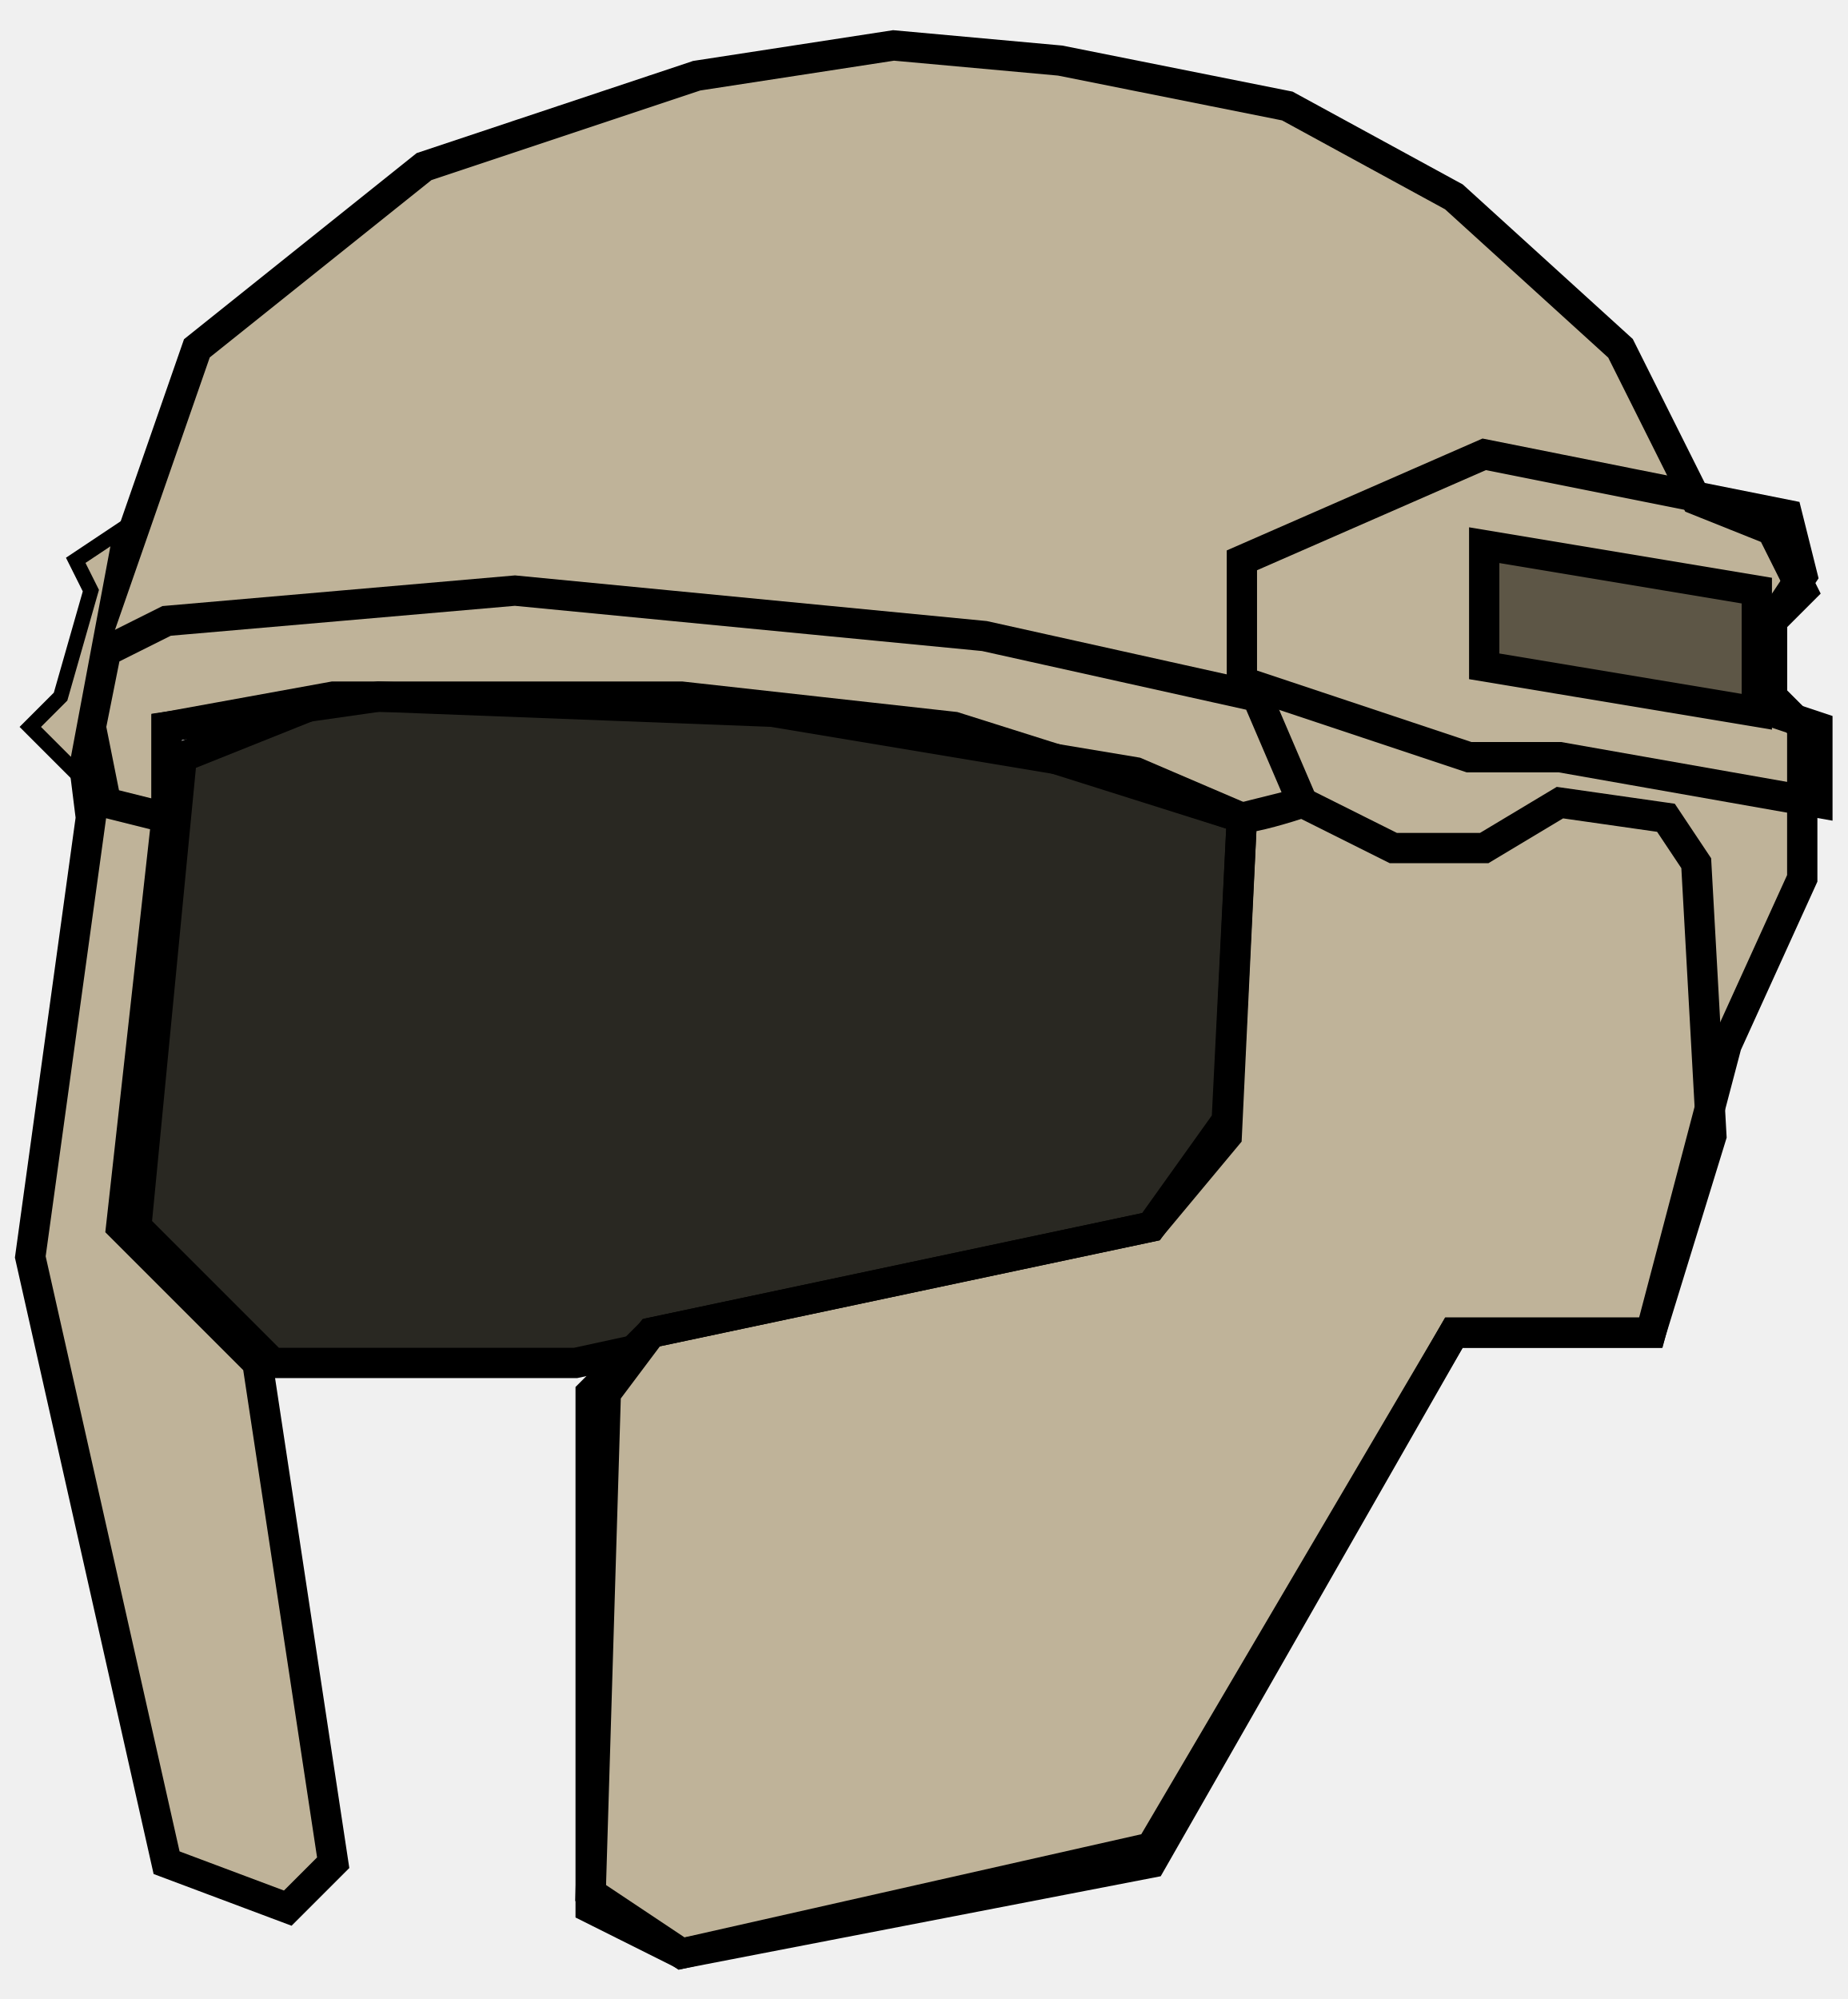
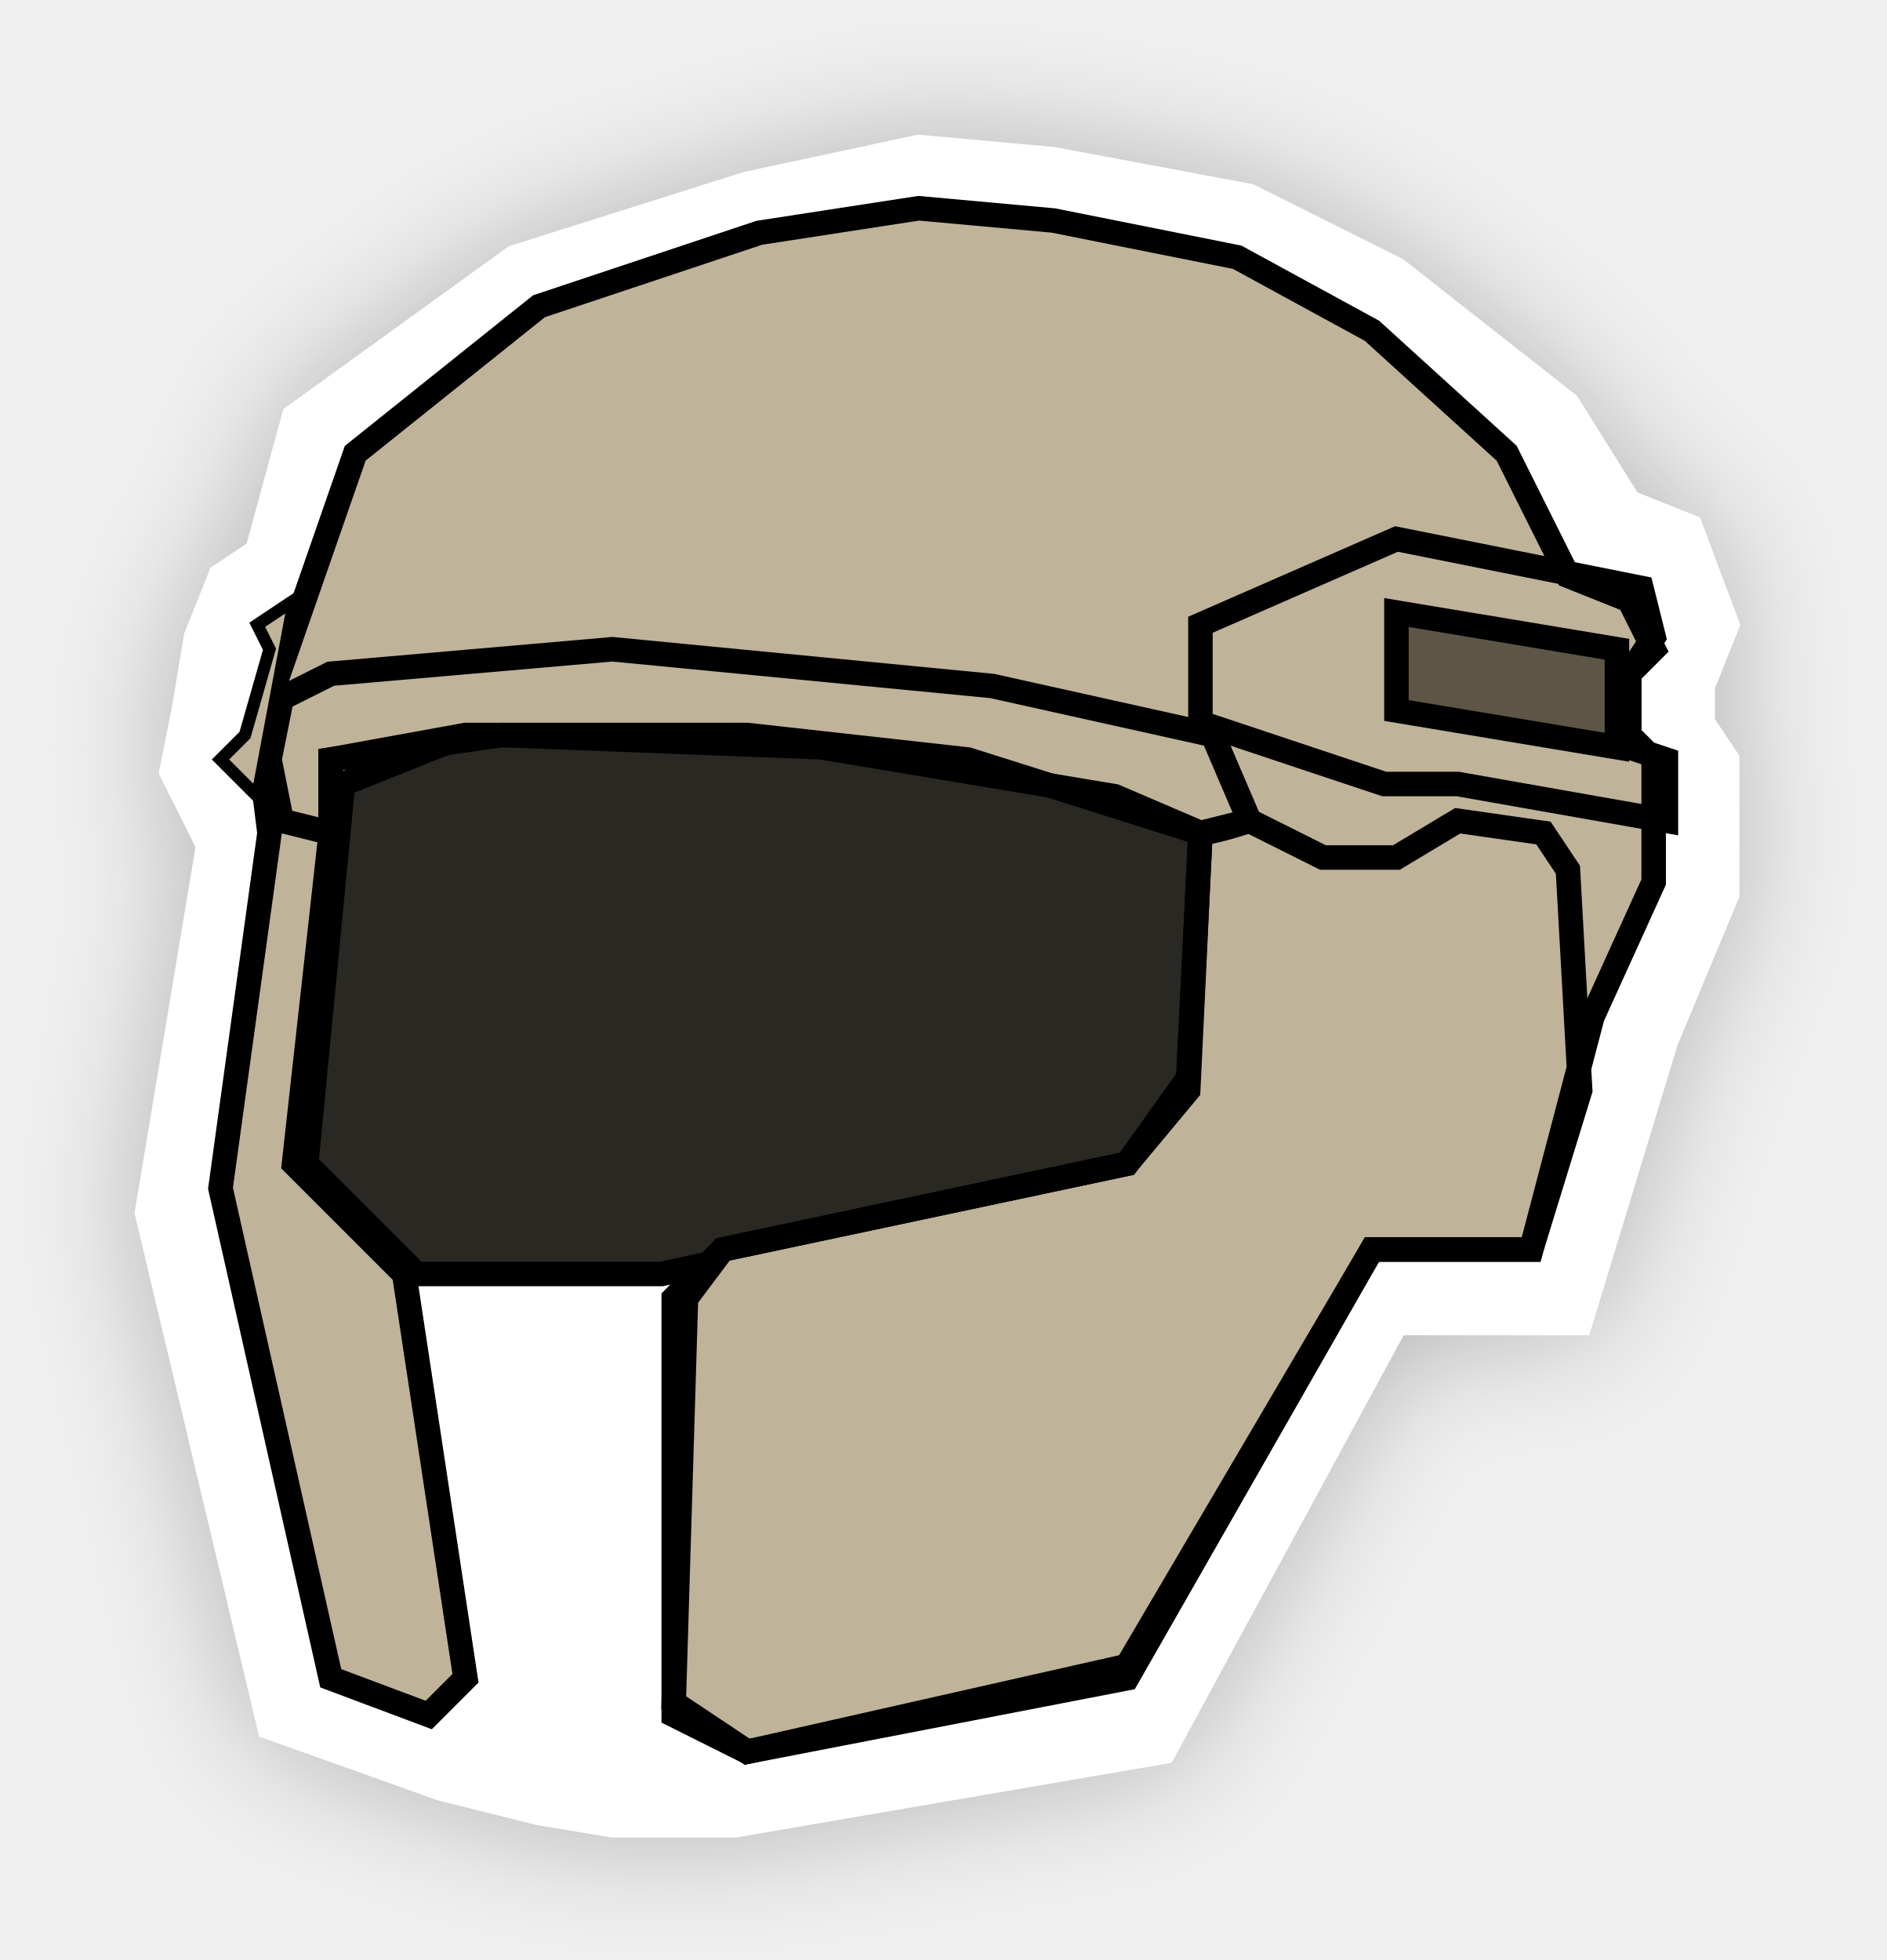
- <svg xmlns="http://www.w3.org/2000/svg" width="61" height="66" viewBox="0 0 61 66" fill="none">
-   <path d="M4.5 40.5L6 25L11 23H22L32 24L41 27V37L38 40.5L30.5 42.5L19 45H9L4.5 40.5Z" fill="#292822" stroke="black" />
-   <path d="M5.5 61.5L1 41.5L3 27L2.5 23L6.5 11.5L14 5.5L23 2.5L29.5 1.5L35 2L42.5 3.5L48 6.5L53.5 11.5L56 16.5L58.5 17.5L59.5 19.5L58.5 20.5V23L59.5 24V29L57 34.5L54.5 44H48L38 61.5L22.5 64.5L19.5 63V46L21.5 44L38 40.5L40.5 37.5L41 27L37.5 25.5L25.5 23.5L12.5 23L5.5 24V27L4 40.5L8.5 45L11 61.5L9.5 63L5.5 61.5Z" fill="#BFB399" stroke="black" />
-   <path d="M43 26.5C42.5 26.667 41.4 27 41 27L40.5 37L38 40.5L21.5 44L20 46L19.5 62.5L22.5 64.5L38 61L48 44H54.5L56.5 37.5L56 28.5L55 27L51.5 26.5L49 28H46L43 26.5Z" stroke="black" />
-   <path d="M3 24L3.5 21.5L5.5 20.5L17 19.5L32.5 21L41.5 23L43 26.5L41 27L31.5 24L22.5 23H11L5.5 24V27L3.5 26.5L3 24Z" stroke="black" />
-   <path d="M41 18.5L49 15L59 17L59.5 19L58.5 20.5V23.5L60 24V26.5L51.5 25H48.5L41 22.5V18.5Z" stroke="black" />
-   <path d="M2.5 18.5L4 17.5L2.5 25.5L1 24L2 23L3 19.5L2.5 18.5Z" fill="#BFB399" stroke="black" stroke-width="0.5" />
-   <path d="M49 22V18L58 19.5V23.5L49 22Z" fill="#5D5646" stroke="black" />
+ <svg xmlns="http://www.w3.org/2000/svg" width="77" height="80" viewBox="0 0 77 80" fill="none">
+   <g filter="url(#filter0_d)">
+     <path d="M11 70.5L6 49.5L8.5 34.5L7 31.5L7.5 29L8 26L9 23.5L10.5 22.5L12 17L21 10.5L30.5 7.5L37.5 6L43 6.5L51 8L57 11L64 16.5L66.5 20.5L69 21.5L70.5 25.5L69.5 28V29.5L70.5 31V36.5L68 42.5L64.5 54H57L47.5 71.5L30 74.5H25L22 74L18 73L11 70.5Z" fill="white" />
+     <path d="M11 70.5L6 49.5L8.5 34.5L7 31.5L7.5 29L8 26L9 23.5L10.5 22.5L12 17L21 10.5L30.5 7.5L37.5 6L43 6.5L51 8L57 11L64 16.5L66.5 20.5L69 21.5L70.5 25.5L69.5 28V29.5L70.5 31V36.5L68 42.5L64.5 54H57L47.5 71.5L30 74.5H25L22 74L18 73L11 70.5Z" stroke="white" />
+   </g>
+   <path d="M12.5 47.5L14 32L19 30H30L40 31L49 34V44L46 47.5L38.5 49.5L27 52H17L12.5 47.5Z" fill="#292822" stroke="black" />
+   <path d="M13.5 68.5L9 48.5L11 34L10.5 30L14.5 18.5L22 12.5L31 9.5L37.5 8.5L43 9L50.5 10.5L56 13.5L61.5 18.5L64 23.5L66.5 24.5L67.5 26.5L66.5 27.5V30L67.5 31V36L65 41.5L62.5 51H56L46 68.5L30.5 71.5L27.5 70V53L29.5 51L46 47.5L48.5 44.5L49 34L45.5 32.5L33.5 30.5L20.5 30L13.5 31V34L12 47.5L16.5 52L19 68.5L17.5 70L13.5 68.5Z" fill="#BFB399" stroke="black" />
+   <path d="M51 33.5C50.5 33.667 49.4 34 49 34L48.5 44L46 47.5L29.5 51L28 53L27.5 69.5L30.5 71.5L46 68L56 51H62.5L64.5 44.5L64 35.5L63 34L59.5 33.5L57 35H54L51 33.5Z" stroke="black" />
+   <path d="M11 31L11.5 28.5L13.5 27.5L25 26.5L40.5 28L49.5 30L51 33.5L49 34L39.5 31L30.5 30H19L13.5 31V34L11.5 33.5L11 31Z" stroke="black" />
+   <path d="M49 25.5L57 22L67 24L67.5 26L66.5 27.5V30.5L68 31V33.5L59.5 32H56.5L49 29.5V25.5Z" stroke="black" />
+   <path d="M10.5 25.5L12 24.5L10.5 32.5L9 31L10 30L11 26.5L10.5 25.5Z" fill="#BFB399" stroke="black" stroke-width="0.5" />
+   <path d="M57 29V25L66 26.5V30.5L57 29Z" fill="#5D5646" stroke="black" />
+   <defs>
+     <filter id="filter0_d" x="0.49" y="0.495" width="75.546" height="79.505" filterUnits="userSpaceOnUse" color-interpolation-filters="sRGB">
+       <feFlood flood-opacity="0" result="BackgroundImageFix" />
+       <feColorMatrix in="SourceAlpha" type="matrix" values="0 0 0 0 0 0 0 0 0 0 0 0 0 0 0 0 0 0 127 0" />
+       <feOffset />
+       <feGaussianBlur stdDeviation="2.5" />
+       <feColorMatrix type="matrix" values="0 0 0 0 0 0 0 0 0 0 0 0 0 0 0 0 0 0 0.25 0" />
+       <feBlend mode="normal" in2="BackgroundImageFix" result="effect1_dropShadow" />
+       <feBlend mode="normal" in="SourceGraphic" in2="effect1_dropShadow" result="shape" />
+     </filter>
+   </defs>
</svg>
